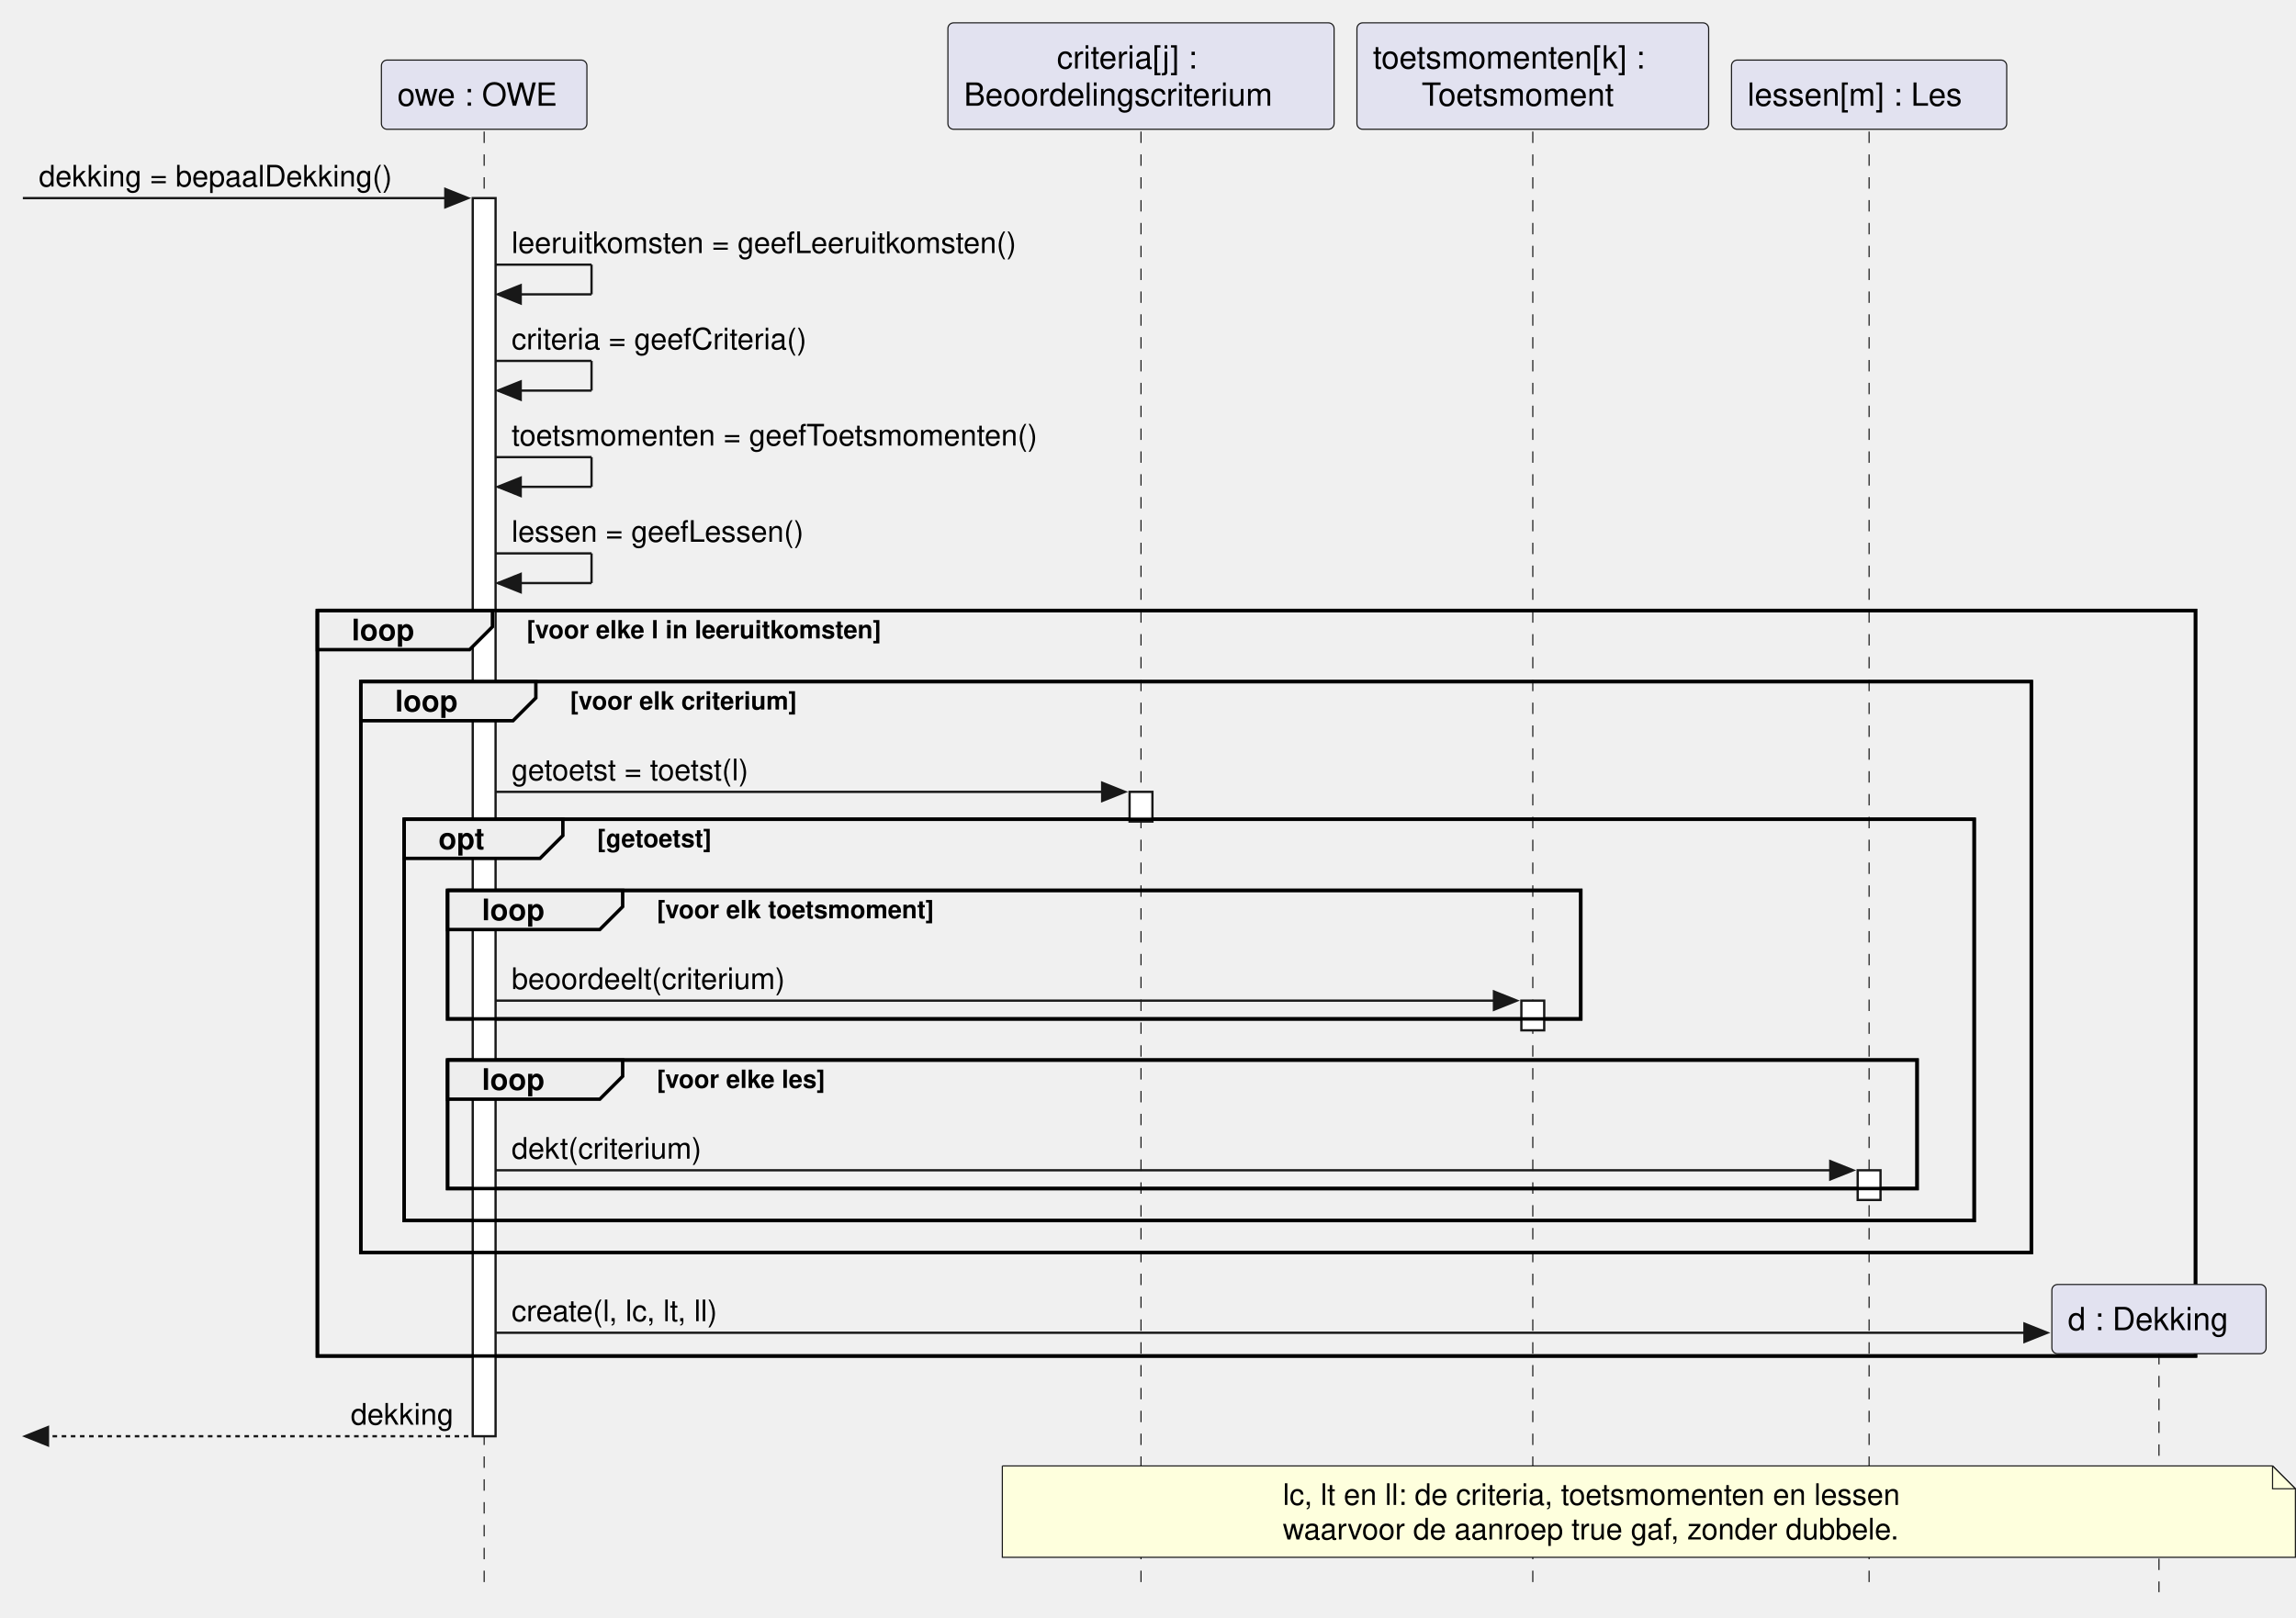
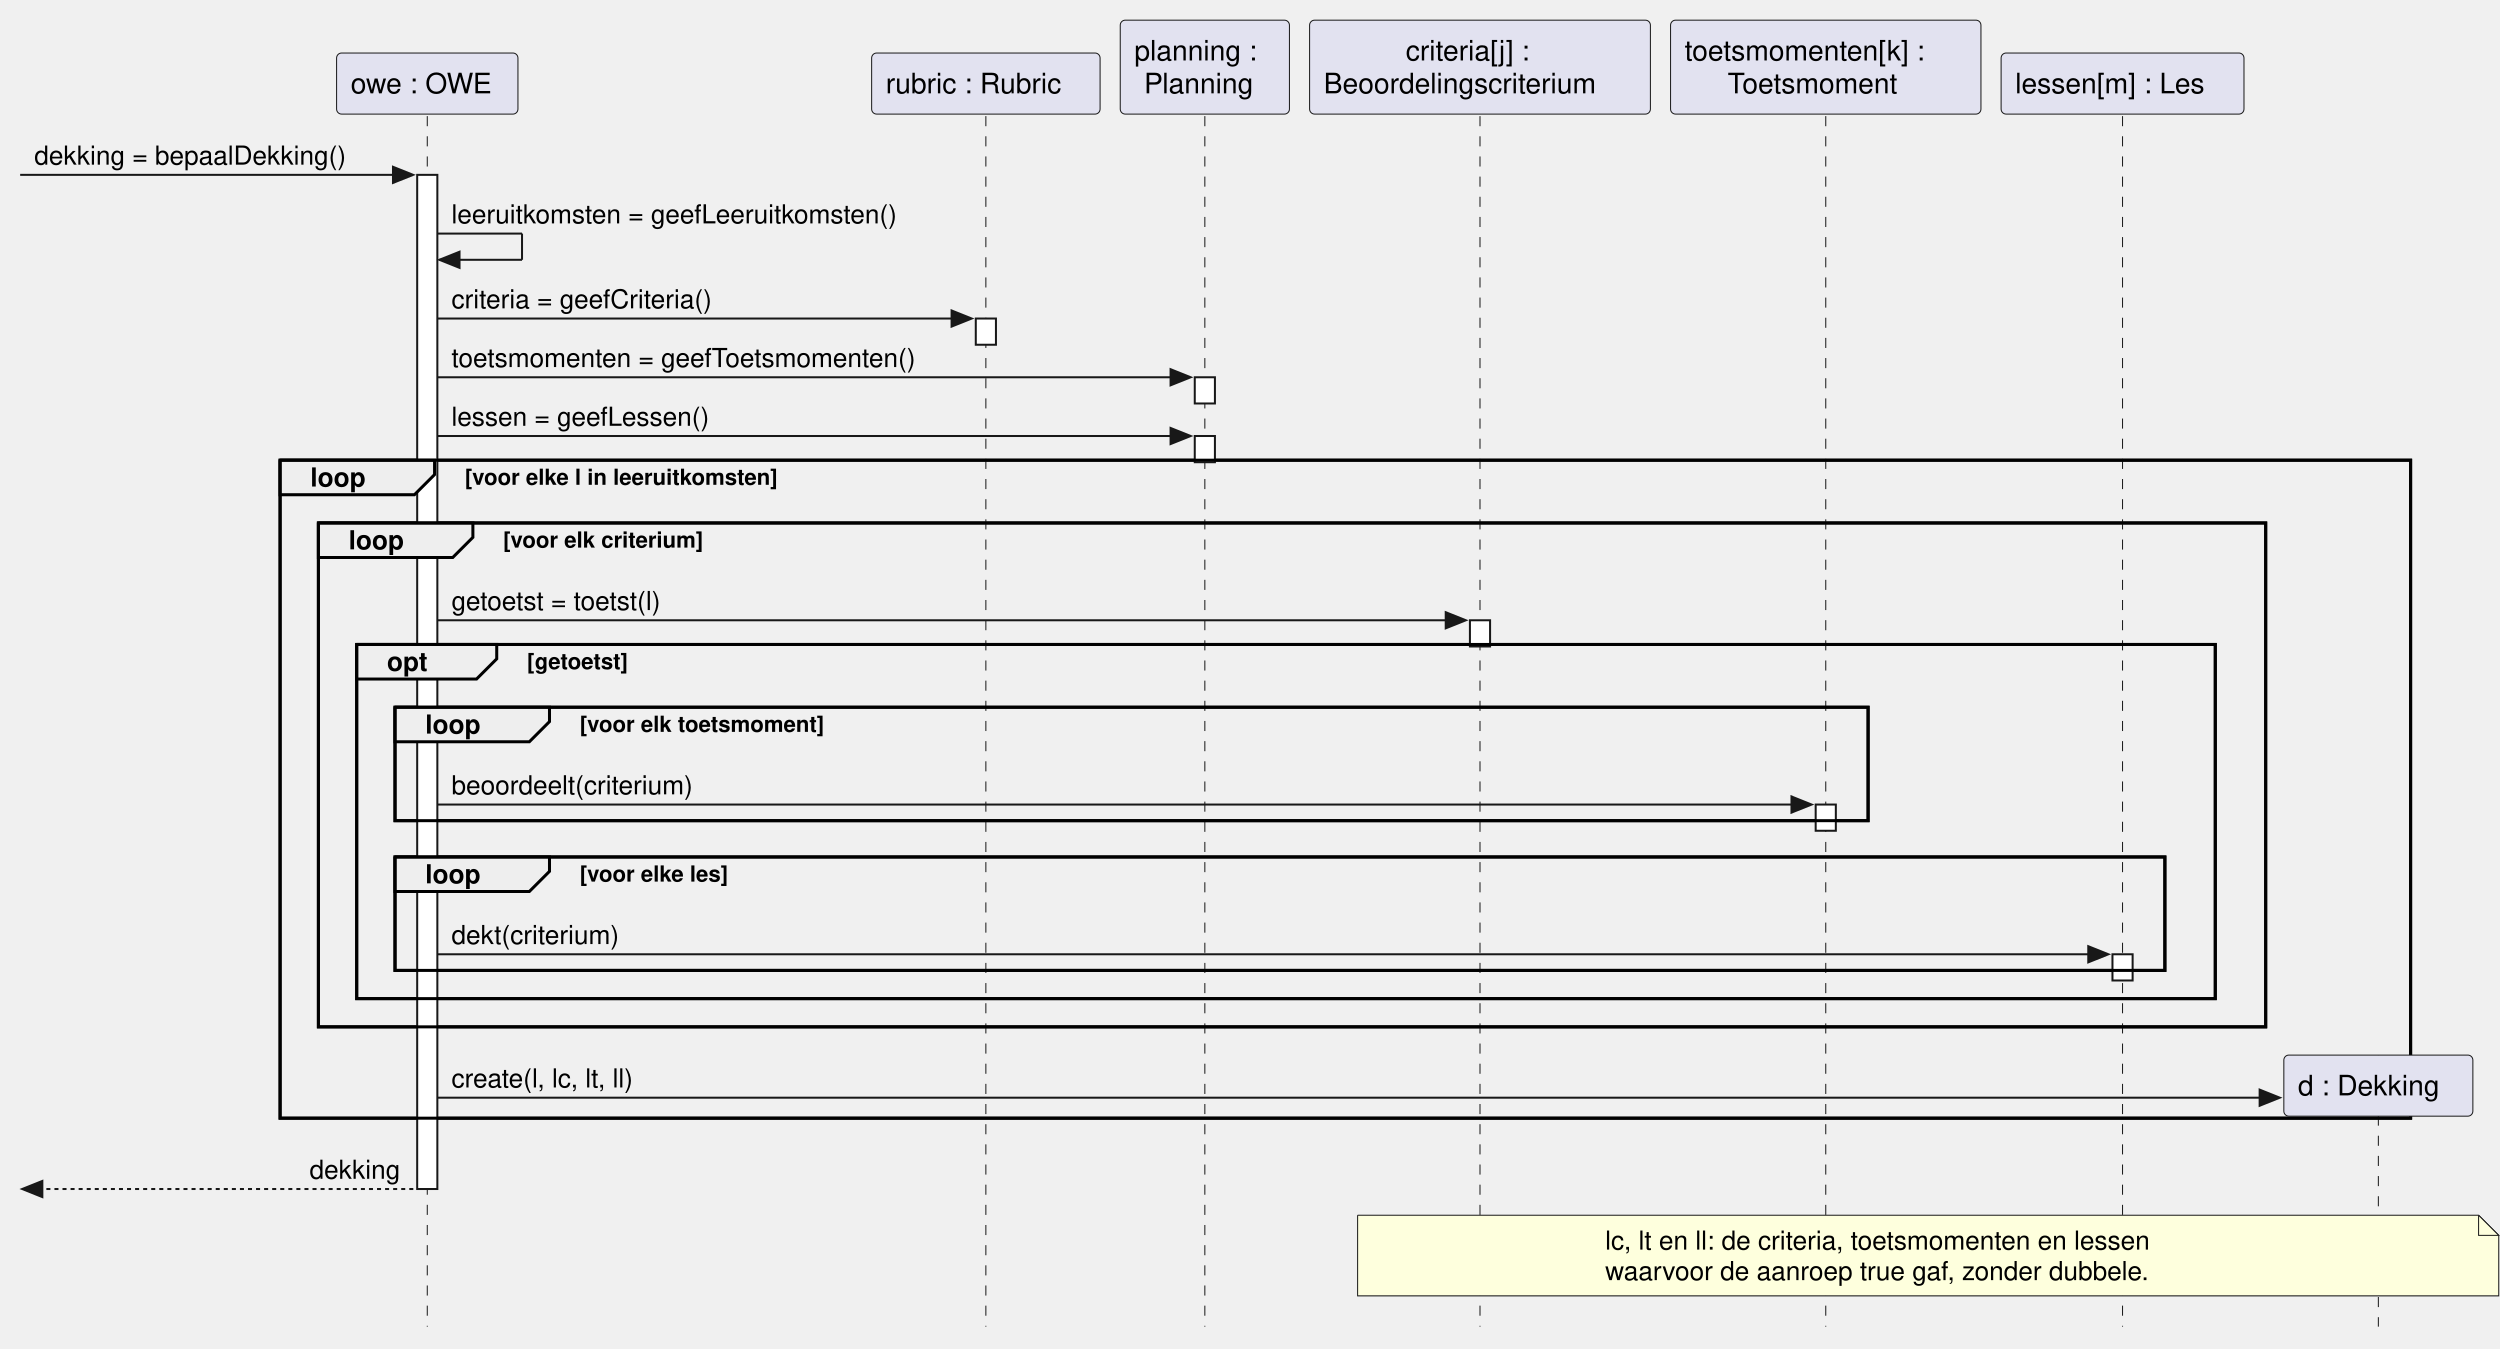
- <svg xmlns="http://www.w3.org/2000/svg" version="1.1" data-diagram-type="SEQUENCE" style="width:1005px;height:708px;background:#FFFFFF;" width="1005px" height="708px" viewBox="0 0 1005 708" zoomAndPan="magnify" preserveAspectRatio="none" contentStyleType="text/css">
+ <svg xmlns="http://www.w3.org/2000/svg" version="1.1" data-diagram-type="SEQUENCE" style="width:1240px;height:669px;background:#FFFFFF;" width="1240px" height="669px" viewBox="0 0 1240 669" zoomAndPan="magnify" preserveAspectRatio="none" contentStyleType="text/css">
  <defs />
  <g font-family="sans-serif" lengthAdjust="spacing">
-     <rect x="138.925" y="267.258" width="822.096" height="326.359" fill="none" style="stroke:#000;stroke-width:1.5;" />
-     <rect x="157.925" y="298.391" width="731.215" height="249.93" fill="none" style="stroke:#000;stroke-width:1.5;" />
-     <rect x="176.925" y="358.656" width="687.215" height="175.664" fill="none" style="stroke:#000;stroke-width:1.5;" />
-     <rect x="195.925" y="389.789" width="496.008" height="56.266" fill="none" style="stroke:#000;stroke-width:1.5;" />
-     <rect x="195.925" y="464.055" width="643.215" height="56.266" fill="none" style="stroke:#000;stroke-width:1.5;" />
+     <rect x="138.925" y="228.258" width="1056.738" height="326.359" fill="none" style="stroke:#000;stroke-width:1.5;" />
+     <rect x="157.925" y="259.391" width="965.857" height="249.93" fill="none" style="stroke:#000;stroke-width:1.5;" />
+     <rect x="176.925" y="319.656" width="921.857" height="175.664" fill="none" style="stroke:#000;stroke-width:1.5;" />
+     <rect x="195.925" y="350.789" width="730.65" height="56.266" fill="none" style="stroke:#000;stroke-width:1.5;" />
+     <rect x="195.925" y="425.055" width="877.857" height="56.266" fill="none" style="stroke:#000;stroke-width:1.5;" />
    <g>
-       <rect x="208.425" y="57.594" width="8" height="639.422" fill="#000" fill-opacity="0" />
-       <line x1="211.925" y1="57.594" x2="211.925" y2="697.016" style="stroke:#181818;stroke-width:0.5;stroke-dasharray:5,5;" />
+       <rect x="208.425" y="57.594" width="8" height="600.422" fill="#000" fill-opacity="0" />
+       <line x1="211.925" y1="57.594" x2="211.925" y2="658.016" style="stroke:#181818;stroke-width:0.5;stroke-dasharray:5,5;" />
    </g>
    <g>
-       <rect x="206.925" y="86.727" width="10" height="542.023" fill="#FFF" style="stroke:#181818;stroke-width:1;" />
+       <rect x="206.925" y="86.727" width="10" height="503.023" fill="#FFF" style="stroke:#181818;stroke-width:1;" />
    </g>
    <g>
-       <rect x="495.937" y="57.594" width="8" height="639.422" fill="#000" fill-opacity="0" />
-       <line x1="499.437" y1="57.594" x2="499.437" y2="697.016" style="stroke:#181818;stroke-width:0.5;stroke-dasharray:5,5;" />
+       <rect x="485.489" y="57.594" width="8" height="600.422" fill="#000" fill-opacity="0" />
+       <line x1="488.989" y1="57.594" x2="488.989" y2="658.016" style="stroke:#181818;stroke-width:0.5;stroke-dasharray:5,5;" />
    </g>
    <g>
-       <rect x="494.437" y="346.656" width="10" height="13" fill="#FFF" style="stroke:#181818;stroke-width:1;" />
+       <rect x="483.989" y="157.992" width="10" height="13" fill="#FFF" style="stroke:#181818;stroke-width:1;" />
    </g>
    <g>
-       <rect x="667.433" y="57.594" width="8" height="639.422" fill="#000" fill-opacity="0" />
-       <line x1="670.933" y1="57.594" x2="670.933" y2="697.016" style="stroke:#181818;stroke-width:0.5;stroke-dasharray:5,5;" />
+       <rect x="594.101" y="57.594" width="8" height="600.422" fill="#000" fill-opacity="0" />
+       <line x1="597.601" y1="57.594" x2="597.601" y2="658.016" style="stroke:#181818;stroke-width:0.5;stroke-dasharray:5,5;" />
    </g>
    <g>
-       <rect x="665.933" y="438.055" width="10" height="13" fill="#FFF" style="stroke:#181818;stroke-width:1;" />
+       <rect x="592.601" y="187.125" width="10" height="13" fill="#FFF" style="stroke:#181818;stroke-width:1;" />
    </g>
    <g>
-       <rect x="814.64" y="57.594" width="8" height="639.422" fill="#000" fill-opacity="0" />
-       <line x1="818.14" y1="57.594" x2="818.14" y2="697.016" style="stroke:#181818;stroke-width:0.5;stroke-dasharray:5,5;" />
+       <rect x="592.601" y="216.258" width="10" height="13" fill="#FFF" style="stroke:#181818;stroke-width:1;" />
    </g>
    <g>
-       <rect x="813.14" y="512.32" width="10" height="13" fill="#FFF" style="stroke:#181818;stroke-width:1;" />
+       <rect x="730.579" y="57.594" width="8" height="600.422" fill="#000" fill-opacity="0" />
+       <line x1="734.079" y1="57.594" x2="734.079" y2="658.016" style="stroke:#181818;stroke-width:0.5;stroke-dasharray:5,5;" />
    </g>
    <g>
-       <rect x="941.521" y="562.32" width="8" height="134.695" fill="#000" fill-opacity="0" />
-       <line x1="945.021" y1="562.32" x2="945.021" y2="697.016" style="stroke:#181818;stroke-width:0.5;stroke-dasharray:5,5;" />
+       <rect x="729.079" y="307.656" width="10" height="13" fill="#FFF" style="stroke:#181818;stroke-width:1;" />
+     </g>
+     <g>
+       <rect x="902.075" y="57.594" width="8" height="600.422" fill="#000" fill-opacity="0" />
+       <line x1="905.575" y1="57.594" x2="905.575" y2="658.016" style="stroke:#181818;stroke-width:0.5;stroke-dasharray:5,5;" />
+     </g>
+     <g>
+       <rect x="900.575" y="399.055" width="10" height="13" fill="#FFF" style="stroke:#181818;stroke-width:1;" />
+     </g>
+     <g>
+       <rect x="1049.282" y="57.594" width="8" height="600.422" fill="#000" fill-opacity="0" />
+       <line x1="1052.782" y1="57.594" x2="1052.782" y2="658.016" style="stroke:#181818;stroke-width:0.5;stroke-dasharray:5,5;" />
+     </g>
+     <g>
+       <rect x="1047.782" y="473.32" width="10" height="13" fill="#FFF" style="stroke:#181818;stroke-width:1;" />
+     </g>
+     <g>
+       <rect x="1176.163" y="523.32" width="8" height="134.695" fill="#000" fill-opacity="0" />
+       <line x1="1179.663" y1="523.32" x2="1179.663" y2="658.016" style="stroke:#181818;stroke-width:0.5;stroke-dasharray:5,5;" />
    </g>
    <rect x="166.948" y="26.297" width="89.954" height="30.297" fill="#E2E2F0" style="stroke:#181818;stroke-width:0.5;" rx="2.5" ry="2.5" />
    <text x="173.948" y="46.292" fill="#000" font-size="14" textLength="75.954" font-family="Helvetica">owe : OWE</text>
-     <rect x="414.917" y="10" width="169.039" height="46.594" fill="#E2E2F0" style="stroke:#181818;stroke-width:0.5;" rx="2.5" ry="2.5" />
-     <text x="462.612" y="29.995" fill="#000" font-size="14" textLength="73.65" font-family="Helvetica">criteria[j] :</text>
-     <text x="421.917" y="46.292" fill="#000" font-size="14" textLength="155.039" font-family="Helvetica">Beoordelingscriterium</text>
-     <rect x="593.957" y="10" width="153.952" height="46.594" fill="#E2E2F0" style="stroke:#181818;stroke-width:0.5;" rx="2.5" ry="2.5" />
-     <text x="600.957" y="29.995" fill="#000" font-size="14" textLength="139.952" font-family="Helvetica">toetsmomenten[k] :</text>
-     <text x="622.268" y="46.292" fill="#000" font-size="14" textLength="97.33" font-family="Helvetica">Toetsmoment</text>
-     <rect x="757.909" y="26.297" width="120.463" height="30.297" fill="#E2E2F0" style="stroke:#181818;stroke-width:0.5;" rx="2.5" ry="2.5" />
-     <text x="764.909" y="46.292" fill="#000" font-size="14" textLength="106.463" font-family="Helvetica">lessen[m] : Les</text>
+     <rect x="432.336" y="26.297" width="113.306" height="30.297" fill="#E2E2F0" style="stroke:#181818;stroke-width:0.5;" rx="2.5" ry="2.5" />
+     <text x="439.336" y="46.292" fill="#000" font-size="14" textLength="99.306" font-family="Helvetica">rubric : Rubric</text>
+     <rect x="555.642" y="10" width="83.918" height="46.594" fill="#E2E2F0" style="stroke:#181818;stroke-width:0.5;" rx="2.5" ry="2.5" />
+     <text x="562.642" y="29.995" fill="#000" font-size="14" textLength="69.918" font-family="Helvetica">planning :</text>
+     <text x="567.447" y="46.292" fill="#000" font-size="14" textLength="60.307" font-family="Helvetica">Planning</text>
+     <rect x="649.56" y="10" width="169.039" height="46.594" fill="#E2E2F0" style="stroke:#181818;stroke-width:0.5;" rx="2.5" ry="2.5" />
+     <text x="697.254" y="29.995" fill="#000" font-size="14" textLength="73.65" font-family="Helvetica">criteria[j] :</text>
+     <text x="656.56" y="46.292" fill="#000" font-size="14" textLength="155.039" font-family="Helvetica">Beoordelingscriterium</text>
+     <rect x="828.599" y="10" width="153.952" height="46.594" fill="#E2E2F0" style="stroke:#181818;stroke-width:0.5;" rx="2.5" ry="2.5" />
+     <text x="835.599" y="29.995" fill="#000" font-size="14" textLength="139.952" font-family="Helvetica">toetsmomenten[k] :</text>
+     <text x="856.91" y="46.292" fill="#000" font-size="14" textLength="97.33" font-family="Helvetica">Toetsmoment</text>
+     <rect x="992.551" y="26.297" width="120.463" height="30.297" fill="#E2E2F0" style="stroke:#181818;stroke-width:0.5;" rx="2.5" ry="2.5" />
+     <text x="999.551" y="46.292" fill="#000" font-size="14" textLength="106.463" font-family="Helvetica">lessen[m] : Les</text>
    <polygon points="194.925,82.727,204.925,86.727,194.925,90.727" fill="#181818" style="stroke:#181818;stroke-width:1;stroke-linejoin:miter;stroke-miterlimit:10;" />
    <line x1="10" y1="86.727" x2="200.925" y2="86.727" style="stroke:#181818;stroke-width:1;" />
    <text x="17" y="81.661" fill="#000" font-size="13" textLength="177.925" font-family="Helvetica">dekking = bepaalDekking()</text>
    <line x1="216.925" y1="115.859" x2="258.925" y2="115.859" style="stroke:#181818;stroke-width:1;" />
    <line x1="258.925" y1="115.859" x2="258.925" y2="128.859" style="stroke:#181818;stroke-width:1;" />
    <line x1="217.925" y1="128.859" x2="258.925" y2="128.859" style="stroke:#181818;stroke-width:1;" />
    <polygon points="227.925,124.859,217.925,128.859,227.925,132.859" fill="#181818" style="stroke:#181818;stroke-width:1;stroke-linejoin:miter;stroke-miterlimit:10;" />
    <text x="223.925" y="110.793" fill="#000" font-size="13" textLength="258.064" font-family="Helvetica">leeruitkomsten = geefLeeruitkomsten()</text>
-     <line x1="216.925" y1="157.992" x2="258.925" y2="157.992" style="stroke:#181818;stroke-width:1;" />
-     <line x1="258.925" y1="157.992" x2="258.925" y2="170.992" style="stroke:#181818;stroke-width:1;" />
-     <line x1="217.925" y1="170.992" x2="258.925" y2="170.992" style="stroke:#181818;stroke-width:1;" />
-     <polygon points="227.925,166.992,217.925,170.992,227.925,174.992" fill="#181818" style="stroke:#181818;stroke-width:1;stroke-linejoin:miter;stroke-miterlimit:10;" />
+     <polygon points="471.989,153.992,481.989,157.992,471.989,161.992" fill="#181818" style="stroke:#181818;stroke-width:1;stroke-linejoin:miter;stroke-miterlimit:10;" />
+     <line x1="216.925" y1="157.992" x2="477.989" y2="157.992" style="stroke:#181818;stroke-width:1;" />
    <text x="223.925" y="152.926" fill="#000" font-size="13" textLength="152.299" font-family="Helvetica">criteria = geefCriteria()</text>
-     <line x1="216.925" y1="200.125" x2="258.925" y2="200.125" style="stroke:#181818;stroke-width:1;" />
-     <line x1="258.925" y1="200.125" x2="258.925" y2="213.125" style="stroke:#181818;stroke-width:1;" />
-     <line x1="217.925" y1="213.125" x2="258.925" y2="213.125" style="stroke:#181818;stroke-width:1;" />
-     <polygon points="227.925,209.125,217.925,213.125,227.925,217.125" fill="#181818" style="stroke:#181818;stroke-width:1;stroke-linejoin:miter;stroke-miterlimit:10;" />
-     <text x="223.925" y="195.059" fill="#000" font-size="13" textLength="268.512" font-family="Helvetica">toetsmomenten = geefToetsmomenten()</text>
-     <line x1="216.925" y1="242.258" x2="258.925" y2="242.258" style="stroke:#181818;stroke-width:1;" />
-     <line x1="258.925" y1="242.258" x2="258.925" y2="255.258" style="stroke:#181818;stroke-width:1;" />
-     <line x1="217.925" y1="255.258" x2="258.925" y2="255.258" style="stroke:#181818;stroke-width:1;" />
-     <polygon points="227.925,251.258,217.925,255.258,227.925,259.258" fill="#181818" style="stroke:#181818;stroke-width:1;stroke-linejoin:miter;stroke-miterlimit:10;" />
-     <text x="223.925" y="237.192" fill="#000" font-size="13" textLength="144.542" font-family="Helvetica">lessen = geefLessen()</text>
-     <path d="M138.925,267.258 L215.549,267.258 L215.549,274.391 L205.549,284.391 L138.925,284.391 L138.925,267.258" style="stroke:#000;stroke-width:1.5;" fill="#EEE" />
-     <rect x="138.925" y="267.258" width="822.096" height="326.359" fill="none" style="stroke:#000;stroke-width:1.5;" />
-     <text x="153.925" y="280.325" fill="#000" font-size="13" textLength="31.624" font-weight="700" font-family="Helvetica">loop</text>
-     <text x="230.549" y="279.468" fill="#000" font-size="11" textLength="188.869" font-weight="700" font-family="Helvetica">[voor elke l in leeruitkomsten]</text>
-     <path d="M157.925,298.391 L234.549,298.391 L234.549,305.523 L224.549,315.523 L157.925,315.523 L157.925,298.391" style="stroke:#000;stroke-width:1.5;" fill="#EEE" />
-     <rect x="157.925" y="298.391" width="731.215" height="249.93" fill="none" style="stroke:#000;stroke-width:1.5;" />
-     <text x="172.925" y="311.458" fill="#000" font-size="13" textLength="31.624" font-weight="700" font-family="Helvetica">loop</text>
-     <text x="249.549" y="310.601" fill="#000" font-size="11" textLength="120.893" font-weight="700" font-family="Helvetica">[voor elk criterium]</text>
-     <polygon points="482.437,342.656,492.437,346.656,482.437,350.656" fill="#181818" style="stroke:#181818;stroke-width:1;stroke-linejoin:miter;stroke-miterlimit:10;" />
-     <line x1="216.925" y1="346.656" x2="488.437" y2="346.656" style="stroke:#181818;stroke-width:1;" />
-     <text x="223.925" y="341.59" fill="#000" font-size="13" textLength="125.195" font-family="Helvetica">getoetst = toetst(l)</text>
-     <path d="M176.925,358.656 L246.376,358.656 L246.376,365.789 L236.376,375.789 L176.925,375.789 L176.925,358.656" style="stroke:#000;stroke-width:1.5;" fill="#EEE" />
-     <rect x="176.925" y="358.656" width="687.215" height="175.664" fill="none" style="stroke:#000;stroke-width:1.5;" />
-     <text x="191.925" y="371.723" fill="#000" font-size="13" textLength="24.451" font-weight="700" font-family="Helvetica">opt</text>
-     <text x="261.376" y="370.867" fill="#000" font-size="11" textLength="62.729" font-weight="700" font-family="Helvetica">[getoetst]</text>
-     <path d="M195.925,389.789 L272.549,389.789 L272.549,396.922 L262.549,406.922 L195.925,406.922 L195.925,389.789" style="stroke:#000;stroke-width:1.5;" fill="#EEE" />
-     <rect x="195.925" y="389.789" width="496.008" height="56.266" fill="none" style="stroke:#000;stroke-width:1.5;" />
-     <text x="210.925" y="402.856" fill="#000" font-size="13" textLength="31.624" font-weight="700" font-family="Helvetica">loop</text>
-     <text x="287.549" y="402" fill="#000" font-size="11" textLength="147.082" font-weight="700" font-family="Helvetica">[voor elk toetsmoment]</text>
-     <polygon points="653.933,434.055,663.933,438.055,653.933,442.055" fill="#181818" style="stroke:#181818;stroke-width:1;stroke-linejoin:miter;stroke-miterlimit:10;" />
-     <line x1="216.925" y1="438.055" x2="659.933" y2="438.055" style="stroke:#181818;stroke-width:1;" />
-     <text x="223.925" y="432.989" fill="#000" font-size="13" textLength="139.661" font-family="Helvetica">beoordeelt(criterium)</text>
-     <path d="M195.925,464.055 L272.549,464.055 L272.549,471.188 L262.549,481.188 L195.925,481.188 L195.925,464.055" style="stroke:#000;stroke-width:1.5;" fill="#EEE" />
-     <rect x="195.925" y="464.055" width="643.215" height="56.266" fill="none" style="stroke:#000;stroke-width:1.5;" />
-     <text x="210.925" y="477.122" fill="#000" font-size="13" textLength="31.624" font-weight="700" font-family="Helvetica">loop</text>
-     <text x="287.549" y="476.265" fill="#000" font-size="11" textLength="89.208" font-weight="700" font-family="Helvetica">[voor elke les]</text>
-     <polygon points="801.14,508.32,811.14,512.32,801.14,516.32" fill="#181818" style="stroke:#181818;stroke-width:1;stroke-linejoin:miter;stroke-miterlimit:10;" />
-     <line x1="216.925" y1="512.32" x2="807.14" y2="512.32" style="stroke:#181818;stroke-width:1;" />
-     <text x="223.925" y="507.254" fill="#000" font-size="13" textLength="98.078" font-family="Helvetica">dekt(criterium)</text>
-     <rect x="898.14" y="562.32" width="93.762" height="30.297" fill="#E2E2F0" style="stroke:#181818;stroke-width:0.5;" rx="2.5" ry="2.5" />
-     <text x="905.14" y="582.315" fill="#000" font-size="14" textLength="79.762" font-family="Helvetica">d : Dekking</text>
-     <polygon points="886.14,579.453,896.14,583.453,886.14,587.453" fill="#181818" style="stroke:#181818;stroke-width:1;stroke-linejoin:miter;stroke-miterlimit:10;" />
-     <line x1="216.925" y1="583.453" x2="892.14" y2="583.453" style="stroke:#181818;stroke-width:1;" />
-     <text x="223.925" y="578.387" fill="#000" font-size="13" textLength="106.793" font-family="Helvetica">create(l, lc, lt, ll)</text>
-     <polygon points="21,624.75,11,628.75,21,632.75" fill="#181818" style="stroke:#181818;stroke-width:1;stroke-linejoin:miter;stroke-miterlimit:10;" />
-     <line x1="15" y1="628.75" x2="205.925" y2="628.75" style="stroke:#181818;stroke-width:1;stroke-dasharray:2,2;" />
-     <text x="153.515" y="623.684" fill="#000" font-size="13" textLength="51.41" font-family="Helvetica">dekking</text>
-     <path d="M438.737,641.75 L438.737,681.75 L1004.737,681.75 L1004.737,651.75 L994.737,641.75 L438.737,641.75" style="stroke:#181818;stroke-width:0.5;" fill="#FEFFDD" />
-     <path d="M994.737,641.75 L994.737,651.75 L1004.737,651.75 L994.737,641.75" style="stroke:#181818;stroke-width:0.5;" fill="#FEFFDD" />
-     <text x="561.526" y="658.817" fill="#000" font-size="13" textLength="312.406" font-family="Helvetica">lc, lt en ll: de criteria, toetsmomenten en lessen</text>
-     <text x="561.526" y="673.95" fill="#000" font-size="13" textLength="308.572" font-family="Helvetica">waarvoor de aanroep true gaf, zonder dubbele.</text>
+     <polygon points="580.601,183.125,590.601,187.125,580.601,191.125" fill="#181818" style="stroke:#181818;stroke-width:1;stroke-linejoin:miter;stroke-miterlimit:10;" />
+     <line x1="216.925" y1="187.125" x2="586.601" y2="187.125" style="stroke:#181818;stroke-width:1;" />
+     <text x="223.925" y="182.059" fill="#000" font-size="13" textLength="268.512" font-family="Helvetica">toetsmomenten = geefToetsmomenten()</text>
+     <polygon points="580.601,212.258,590.601,216.258,580.601,220.258" fill="#181818" style="stroke:#181818;stroke-width:1;stroke-linejoin:miter;stroke-miterlimit:10;" />
+     <line x1="216.925" y1="216.258" x2="586.601" y2="216.258" style="stroke:#181818;stroke-width:1;" />
+     <text x="223.925" y="211.192" fill="#000" font-size="13" textLength="144.542" font-family="Helvetica">lessen = geefLessen()</text>
+     <path d="M138.925,228.258 L215.549,228.258 L215.549,235.391 L205.549,245.391 L138.925,245.391 L138.925,228.258" style="stroke:#000;stroke-width:1.5;" fill="#EEE" />
+     <rect x="138.925" y="228.258" width="1056.738" height="326.359" fill="none" style="stroke:#000;stroke-width:1.5;" />
+     <text x="153.925" y="241.325" fill="#000" font-size="13" textLength="31.624" font-weight="700" font-family="Helvetica">loop</text>
+     <text x="230.549" y="240.468" fill="#000" font-size="11" textLength="188.869" font-weight="700" font-family="Helvetica">[voor elke l in leeruitkomsten]</text>
+     <path d="M157.925,259.391 L234.549,259.391 L234.549,266.523 L224.549,276.523 L157.925,276.523 L157.925,259.391" style="stroke:#000;stroke-width:1.5;" fill="#EEE" />
+     <rect x="157.925" y="259.391" width="965.857" height="249.93" fill="none" style="stroke:#000;stroke-width:1.5;" />
+     <text x="172.925" y="272.458" fill="#000" font-size="13" textLength="31.624" font-weight="700" font-family="Helvetica">loop</text>
+     <text x="249.549" y="271.601" fill="#000" font-size="11" textLength="120.893" font-weight="700" font-family="Helvetica">[voor elk criterium]</text>
+     <polygon points="717.079,303.656,727.079,307.656,717.079,311.656" fill="#181818" style="stroke:#181818;stroke-width:1;stroke-linejoin:miter;stroke-miterlimit:10;" />
+     <line x1="216.925" y1="307.656" x2="723.079" y2="307.656" style="stroke:#181818;stroke-width:1;" />
+     <text x="223.925" y="302.59" fill="#000" font-size="13" textLength="125.195" font-family="Helvetica">getoetst = toetst(l)</text>
+     <path d="M176.925,319.656 L246.376,319.656 L246.376,326.789 L236.376,336.789 L176.925,336.789 L176.925,319.656" style="stroke:#000;stroke-width:1.5;" fill="#EEE" />
+     <rect x="176.925" y="319.656" width="921.857" height="175.664" fill="none" style="stroke:#000;stroke-width:1.5;" />
+     <text x="191.925" y="332.723" fill="#000" font-size="13" textLength="24.451" font-weight="700" font-family="Helvetica">opt</text>
+     <text x="261.376" y="331.867" fill="#000" font-size="11" textLength="62.729" font-weight="700" font-family="Helvetica">[getoetst]</text>
+     <path d="M195.925,350.789 L272.549,350.789 L272.549,357.922 L262.549,367.922 L195.925,367.922 L195.925,350.789" style="stroke:#000;stroke-width:1.5;" fill="#EEE" />
+     <rect x="195.925" y="350.789" width="730.65" height="56.266" fill="none" style="stroke:#000;stroke-width:1.5;" />
+     <text x="210.925" y="363.856" fill="#000" font-size="13" textLength="31.624" font-weight="700" font-family="Helvetica">loop</text>
+     <text x="287.549" y="363" fill="#000" font-size="11" textLength="147.082" font-weight="700" font-family="Helvetica">[voor elk toetsmoment]</text>
+     <polygon points="888.575,395.055,898.575,399.055,888.575,403.055" fill="#181818" style="stroke:#181818;stroke-width:1;stroke-linejoin:miter;stroke-miterlimit:10;" />
+     <line x1="216.925" y1="399.055" x2="894.575" y2="399.055" style="stroke:#181818;stroke-width:1;" />
+     <text x="223.925" y="393.989" fill="#000" font-size="13" textLength="139.661" font-family="Helvetica">beoordeelt(criterium)</text>
+     <path d="M195.925,425.055 L272.549,425.055 L272.549,432.188 L262.549,442.188 L195.925,442.188 L195.925,425.055" style="stroke:#000;stroke-width:1.5;" fill="#EEE" />
+     <rect x="195.925" y="425.055" width="877.857" height="56.266" fill="none" style="stroke:#000;stroke-width:1.5;" />
+     <text x="210.925" y="438.122" fill="#000" font-size="13" textLength="31.624" font-weight="700" font-family="Helvetica">loop</text>
+     <text x="287.549" y="437.265" fill="#000" font-size="11" textLength="89.208" font-weight="700" font-family="Helvetica">[voor elke les]</text>
+     <polygon points="1035.782,469.32,1045.782,473.32,1035.782,477.32" fill="#181818" style="stroke:#181818;stroke-width:1;stroke-linejoin:miter;stroke-miterlimit:10;" />
+     <line x1="216.925" y1="473.32" x2="1041.782" y2="473.32" style="stroke:#181818;stroke-width:1;" />
+     <text x="223.925" y="468.254" fill="#000" font-size="13" textLength="98.078" font-family="Helvetica">dekt(criterium)</text>
+     <rect x="1132.782" y="523.32" width="93.762" height="30.297" fill="#E2E2F0" style="stroke:#181818;stroke-width:0.5;" rx="2.5" ry="2.5" />
+     <text x="1139.782" y="543.315" fill="#000" font-size="14" textLength="79.762" font-family="Helvetica">d : Dekking</text>
+     <polygon points="1120.782,540.453,1130.782,544.453,1120.782,548.453" fill="#181818" style="stroke:#181818;stroke-width:1;stroke-linejoin:miter;stroke-miterlimit:10;" />
+     <line x1="216.925" y1="544.453" x2="1126.782" y2="544.453" style="stroke:#181818;stroke-width:1;" />
+     <text x="223.925" y="539.387" fill="#000" font-size="13" textLength="106.793" font-family="Helvetica">create(l, lc, lt, ll)</text>
+     <polygon points="21,585.75,11,589.75,21,593.75" fill="#181818" style="stroke:#181818;stroke-width:1;stroke-linejoin:miter;stroke-miterlimit:10;" />
+     <line x1="15" y1="589.75" x2="205.925" y2="589.75" style="stroke:#181818;stroke-width:1;stroke-dasharray:2,2;" />
+     <text x="153.515" y="584.684" fill="#000" font-size="13" textLength="51.41" font-family="Helvetica">dekking</text>
+     <path d="M673.379,602.75 L673.379,642.75 L1239.379,642.75 L1239.379,612.75 L1229.379,602.75 L673.379,602.75" style="stroke:#181818;stroke-width:0.5;" fill="#FEFFDD" />
+     <path d="M1229.379,602.75 L1229.379,612.75 L1239.379,612.75 L1229.379,602.75" style="stroke:#181818;stroke-width:0.5;" fill="#FEFFDD" />
+     <text x="796.168" y="619.817" fill="#000" font-size="13" textLength="312.406" font-family="Helvetica">lc, lt en ll: de criteria, toetsmomenten en lessen</text>
+     <text x="796.168" y="634.95" fill="#000" font-size="13" textLength="308.572" font-family="Helvetica">waarvoor de aanroep true gaf, zonder dubbele.</text>
  </g>
</svg>
